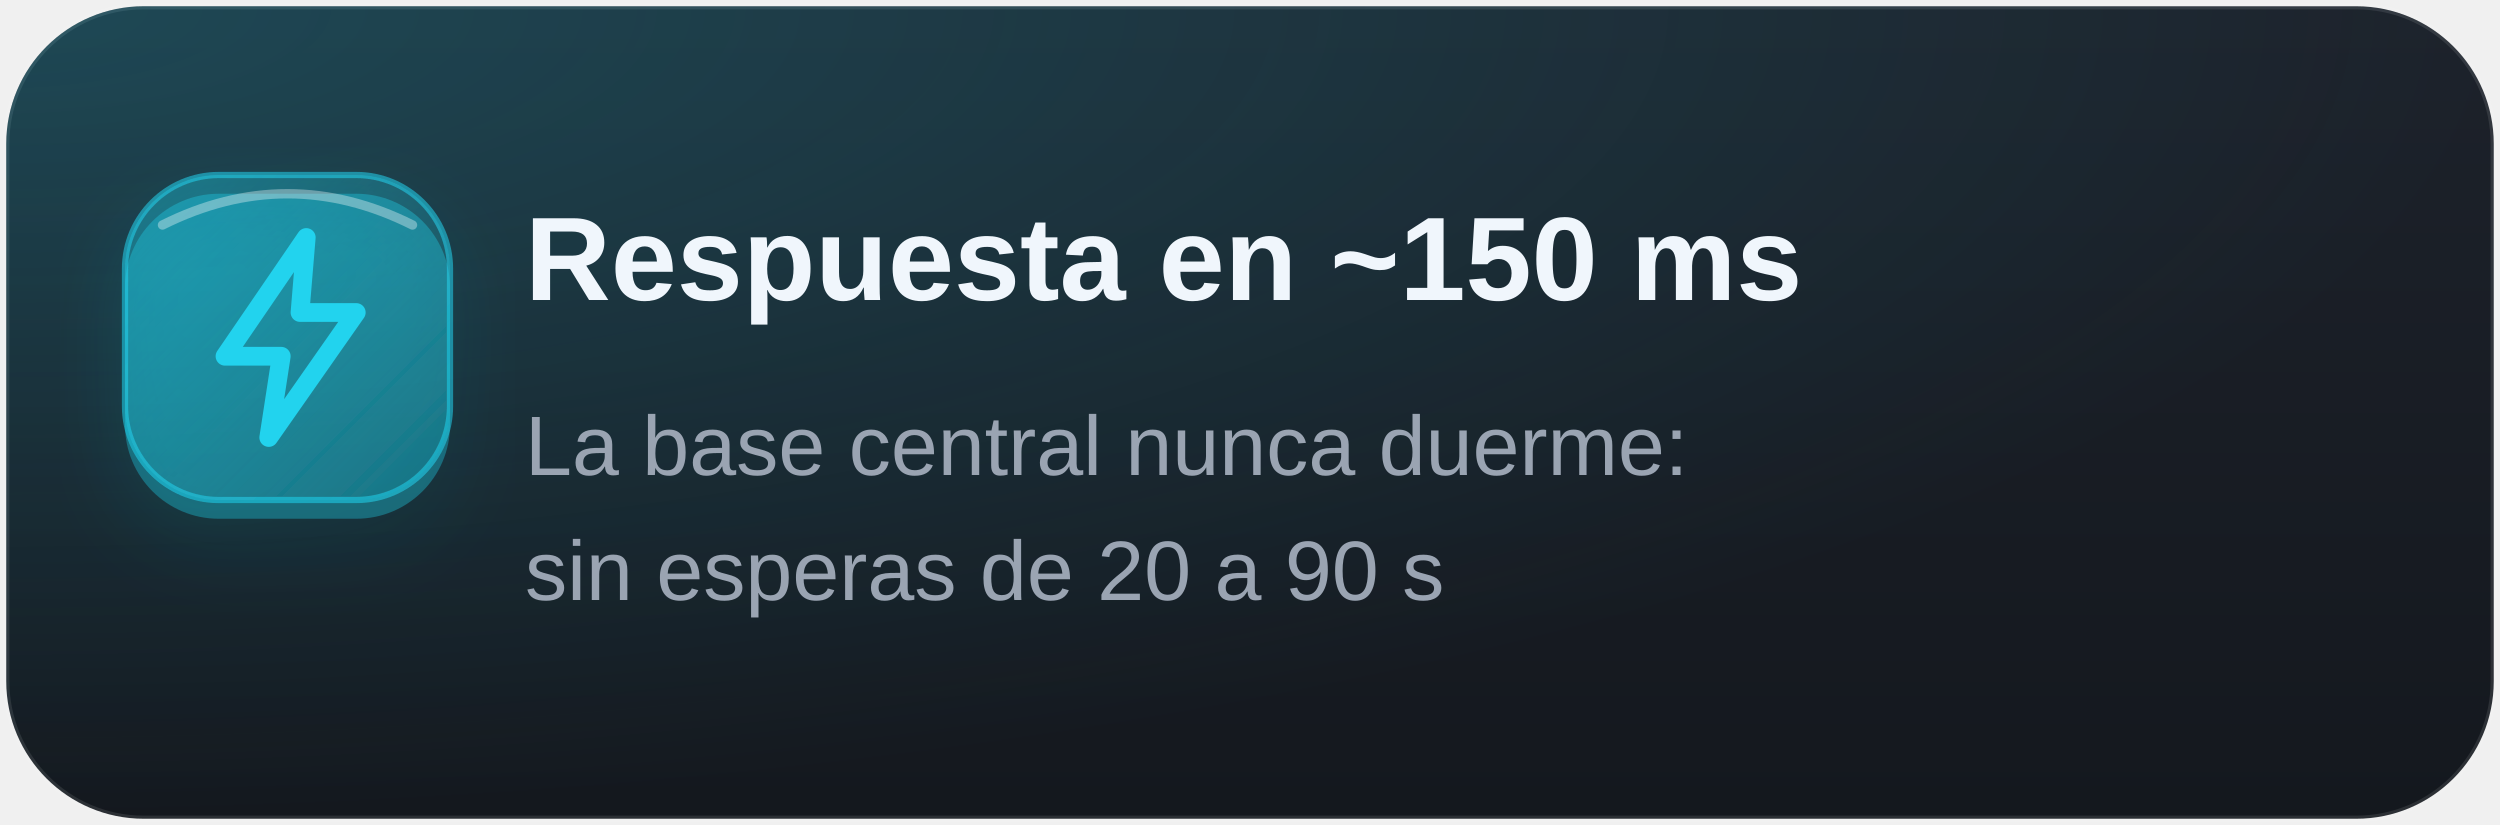
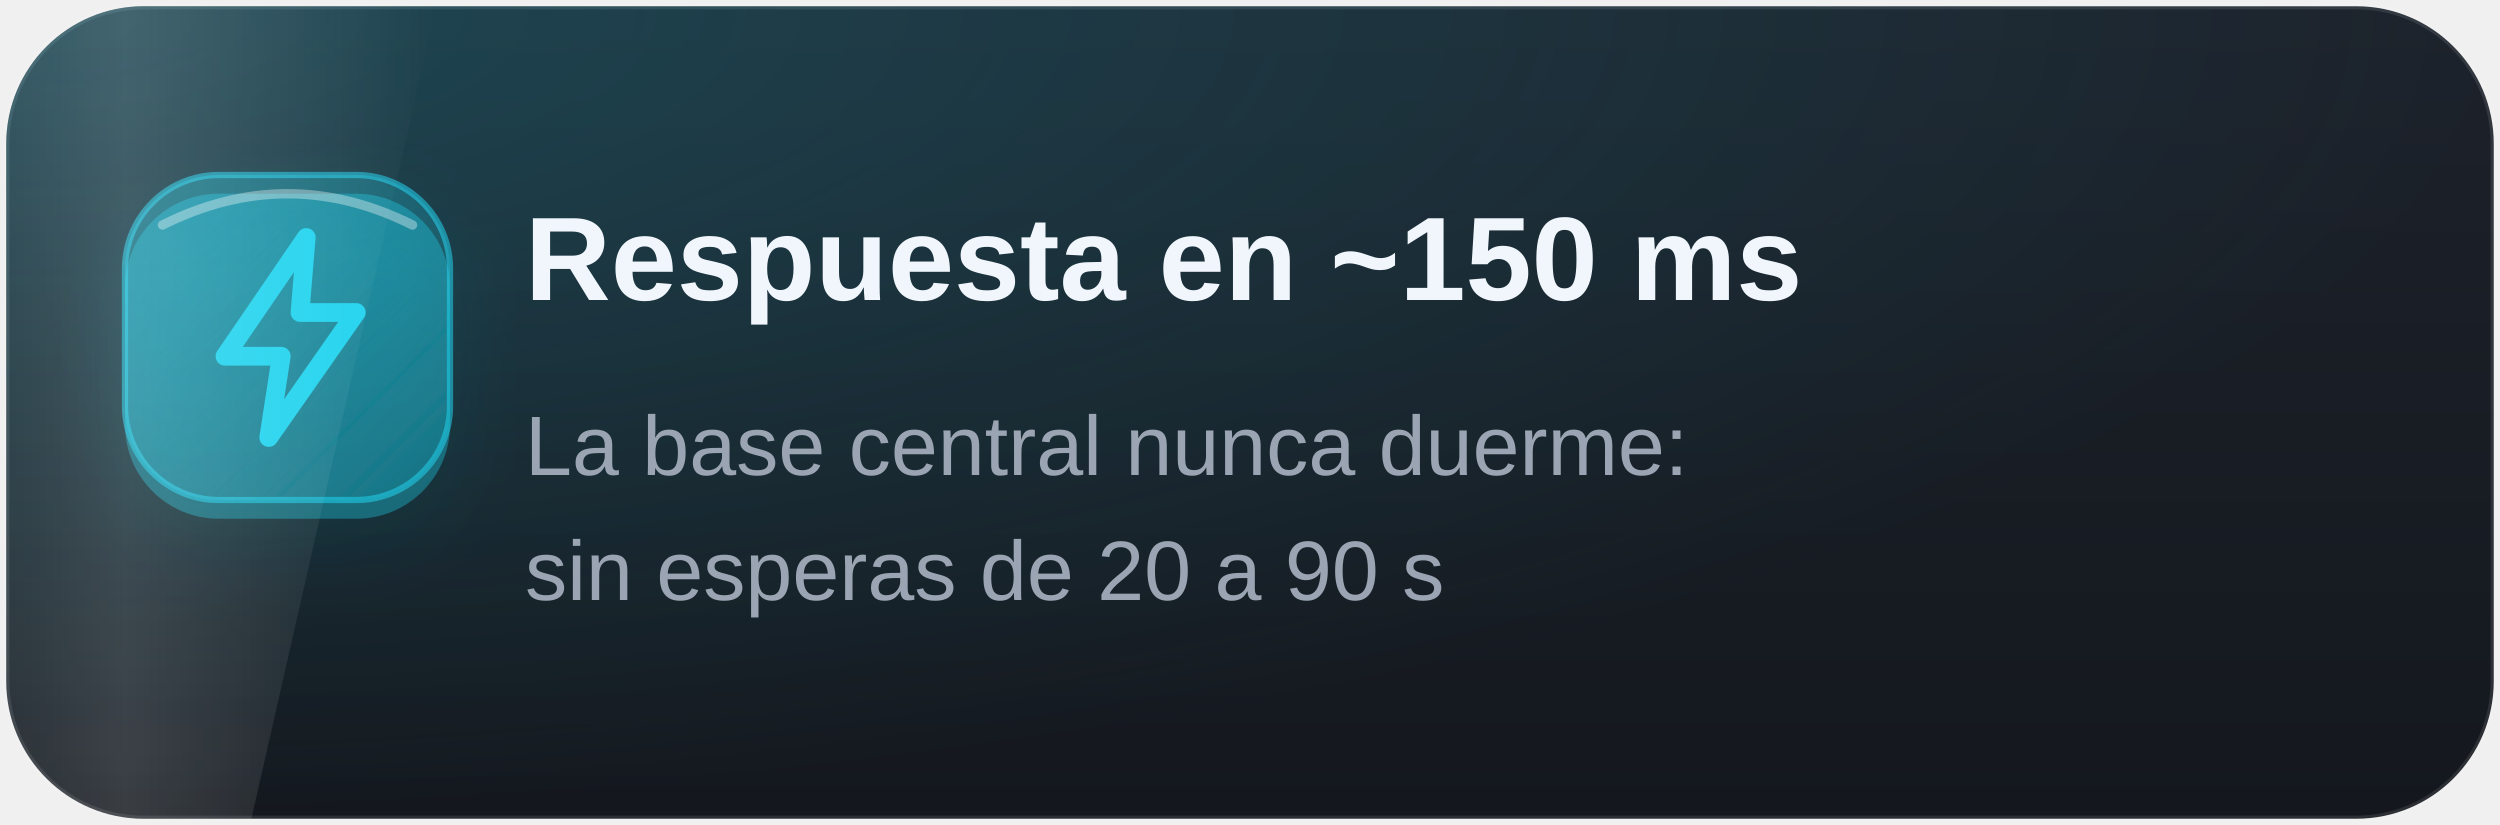
<svg xmlns="http://www.w3.org/2000/svg" width="400" height="132" viewBox="0 0 400 132" role="img" aria-label="Respuesta en ~150 ms">
  <defs>
    <linearGradient id="cg" x1="0" y1="0" x2="0" y2="1">
      <stop offset="0" stop-color="#1d222b" />
      <stop offset="1" stop-color="#14181e" />
    </linearGradient>
    <linearGradient id="ig" x1="0" y1="0" x2="1" y2="1">
      <stop offset="0" stop-color="#22d3ee" stop-opacity="0.38" />
      <stop offset="1" stop-color="#22d3ee" stop-opacity="0.08" />
    </linearGradient>
    <radialGradient id="glow" cx="0" cy="0" r="1">
      <stop offset="0" stop-color="#22d3ee" stop-opacity="0.22" />
      <stop offset="1" stop-color="#22d3ee" stop-opacity="0" />
    </radialGradient>
    <filter id="s" x="-20%" y="-20%" width="140%" height="160%">
      <feDropShadow dx="0" dy="6" stdDeviation="6" flood-color="#22d3ee" flood-opacity="0.35" />
    </filter>
+     <linearGradient id="bri" x1="0" y1="0" x2="1" y2="0">
+       <stop offset="0" stop-color="#fff" stop-opacity="0" />
+       <stop offset="0.5" stop-color="#fff" stop-opacity="0.16" />
+       <stop offset="1" stop-color="#fff" stop-opacity="0" />
+     </linearGradient>
+     <clipPath id="rec">
+       <rect x="1" y="1" width="398" height="130" rx="22" />
+     </clipPath>
+     <style>
+     .respira { animation: respira 4.5s ease-in-out 0.7s infinite; }
+     .ico { animation: flota 3.8s ease-in-out 0.7s infinite; }
+     .onda { fill: none; stroke: #22d3ee; stroke-width: 2; opacity: 0; transform-box: fill-box; transform-origin: center; animation: onda 3.2s ease-out 0.7s infinite; }
+     .brillo { animation: barrido 6s ease-in-out 1.7s infinite; }
+     .parpadeo { animation: parpadeo 2.4s ease-in-out 0.7s infinite; }
+     .candado { transform-box: fill-box; transform-origin: 50% 100%; animation: candado 5s ease-in-out 0.7s infinite; }
+     .rayo { stroke-dasharray: 100; animation: rayo 2.4s ease-in-out 0.7s infinite; }
+     .trazo { stroke-dasharray: 100; stroke-dashoffset: 100; animation: trazo 4s ease-in-out 0.7s infinite; }
+     .giro { stroke-dasharray: 100; animation: giro 4s ease-in-out 0.7s infinite; transform-box: fill-box; transform-origin: center; }
+     .espera { animation: espera 3s ease-in-out 0.7s infinite; }
+     .escudo { transform-box: fill-box; transform-origin: center; animation: escudo 3.2s ease-in-out 0.7s infinite; }
+     .hoja { stroke-dasharray: 100; stroke-dashoffset: 100; animation: trazo 4.4s ease-in-out 0.7s infinite; }
+     .lineas { animation: lineas 4.4s ease-in-out 0.7s infinite; }
+     @keyframes respira { 0%, 100% { opacity: 0.6; } 50% { opacity: 1; } }
+     @keyframes flota { 0%, 100% { transform: translateY(0); } 50% { transform: translateY(-2.5px); } }
+     @keyframes onda { 0% { transform: scale(1); opacity: 0.55; } 70%, 100% { transform: scale(1.55); opacity: 0; } }
+     @keyframes barrido { 0%, 55% { transform: translateX(-90px); } 100% { transform: translateX(520px); } }
+     @keyframes parpadeo { 0%, 100% { opacity: 1; } 50% { opacity: 0.15; } }
+     @keyframes candado { 0%, 70%, 100% { transform: translateY(0); } 80% { transform: translateY(-2px); } 90% { transform: translateY(0); } }
+     @keyframes rayo { 0% { stroke-dashoffset: 100; opacity: 1; } 35%, 70% { stroke-dashoffset: 0; opacity: 1; } 85% { opacity: 0.25; } 100% { stroke-dashoffset: 0; opacity: 1; } }
+     @keyframes trazo { 0%, 8% { stroke-dashoffset: 100; } 40%, 82% { stroke-dashoffset: 0; } 100% { stroke-dashoffset: -100; } }
+     @keyframes giro { 0% { stroke-dashoffset: 100; } 45%, 100% { stroke-dashoffset: 0; } }
+     @keyframes espera { 0%, 100% { opacity: 1; } 50% { opacity: 0.35; } }
+     @keyframes escudo { 0%, 100% { transform: scale(1); } 50% { transform: scale(1.07); } }
+     @keyframes lineas { 0%, 20% { opacity: 0.2; } 45%, 85% { opacity: 1; } 100% { opacity: 0.2; } }
+     @media (prefers-reduced-motion: reduce) { *, *::before, *::after { animation: none !important; } .anim { display: none; } }
+     </style>
  </defs>
  <rect x="1" y="1" width="398" height="130" rx="22" fill="url(#cg)" stroke="#ffffff" stroke-opacity="0.1" />
-   <rect x="1" y="1" width="398" height="130" rx="22" fill="url(#glow)" />
+   <rect x="1" y="1" width="398" height="130" rx="22" fill="url(#glow)" class="respira" />
  <g transform="translate(20 28)">
-     <rect y="3" width="52" height="52" rx="15" fill="#22d3ee" fill-opacity="0.35" />
-     <rect width="52" height="52" rx="15" fill="url(#ig)" stroke="#22d3ee" stroke-opacity="0.55" filter="url(#s)" />
-     <path d="M6 8 Q26 -2 46 8" fill="none" stroke="#fff" stroke-opacity="0.35" stroke-width="1.5" stroke-linecap="round" />
-     <path d="M29 10 L16 29 H25 L23 42 L37 22 H28 Z" fill="none" stroke="#22d3ee" stroke-width="3" stroke-linejoin="round" />
+     <circle class="onda" cx="26" cy="26" r="26" />
+     <g class="ico">
+       <rect y="3" width="52" height="52" rx="15" fill="#22d3ee" fill-opacity="0.35" />
+       <rect width="52" height="52" rx="15" fill="url(#ig)" stroke="#22d3ee" stroke-opacity="0.55" filter="url(#s)" />
+       <path d="M6 8 Q26 -2 46 8" fill="none" stroke="#fff" stroke-opacity="0.35" stroke-width="1.5" stroke-linecap="round" />
+       <path class="rayo" pathLength="100" d="M29 10 L16 29 H25 L23 42 L37 22 H28 Z" fill="none" stroke="#22d3ee" stroke-width="3" stroke-linejoin="round" />
+     </g>
  </g>
  <text x="84" y="48" font-family="'Segoe UI', 'Helvetica Neue', Arial, sans-serif" font-size="19" font-weight="700" fill="#f0f6fc">Respuesta en ~150 ms</text>
  <text x="84" y="76" font-family="'Segoe UI', 'Helvetica Neue', Arial, sans-serif" font-size="13.5" fill="#9aa4b2">La base central nunca duerme:</text>
  <text x="84" y="96" font-family="'Segoe UI', 'Helvetica Neue', Arial, sans-serif" font-size="13.5" fill="#9aa4b2">sin esperas de 20 a 90 s</text>
+   <g clip-path="url(#rec)">
+     <path class="brillo" d="M0 0H70L40 132H-30Z" fill="url(#bri)" />
+   </g>
</svg>
